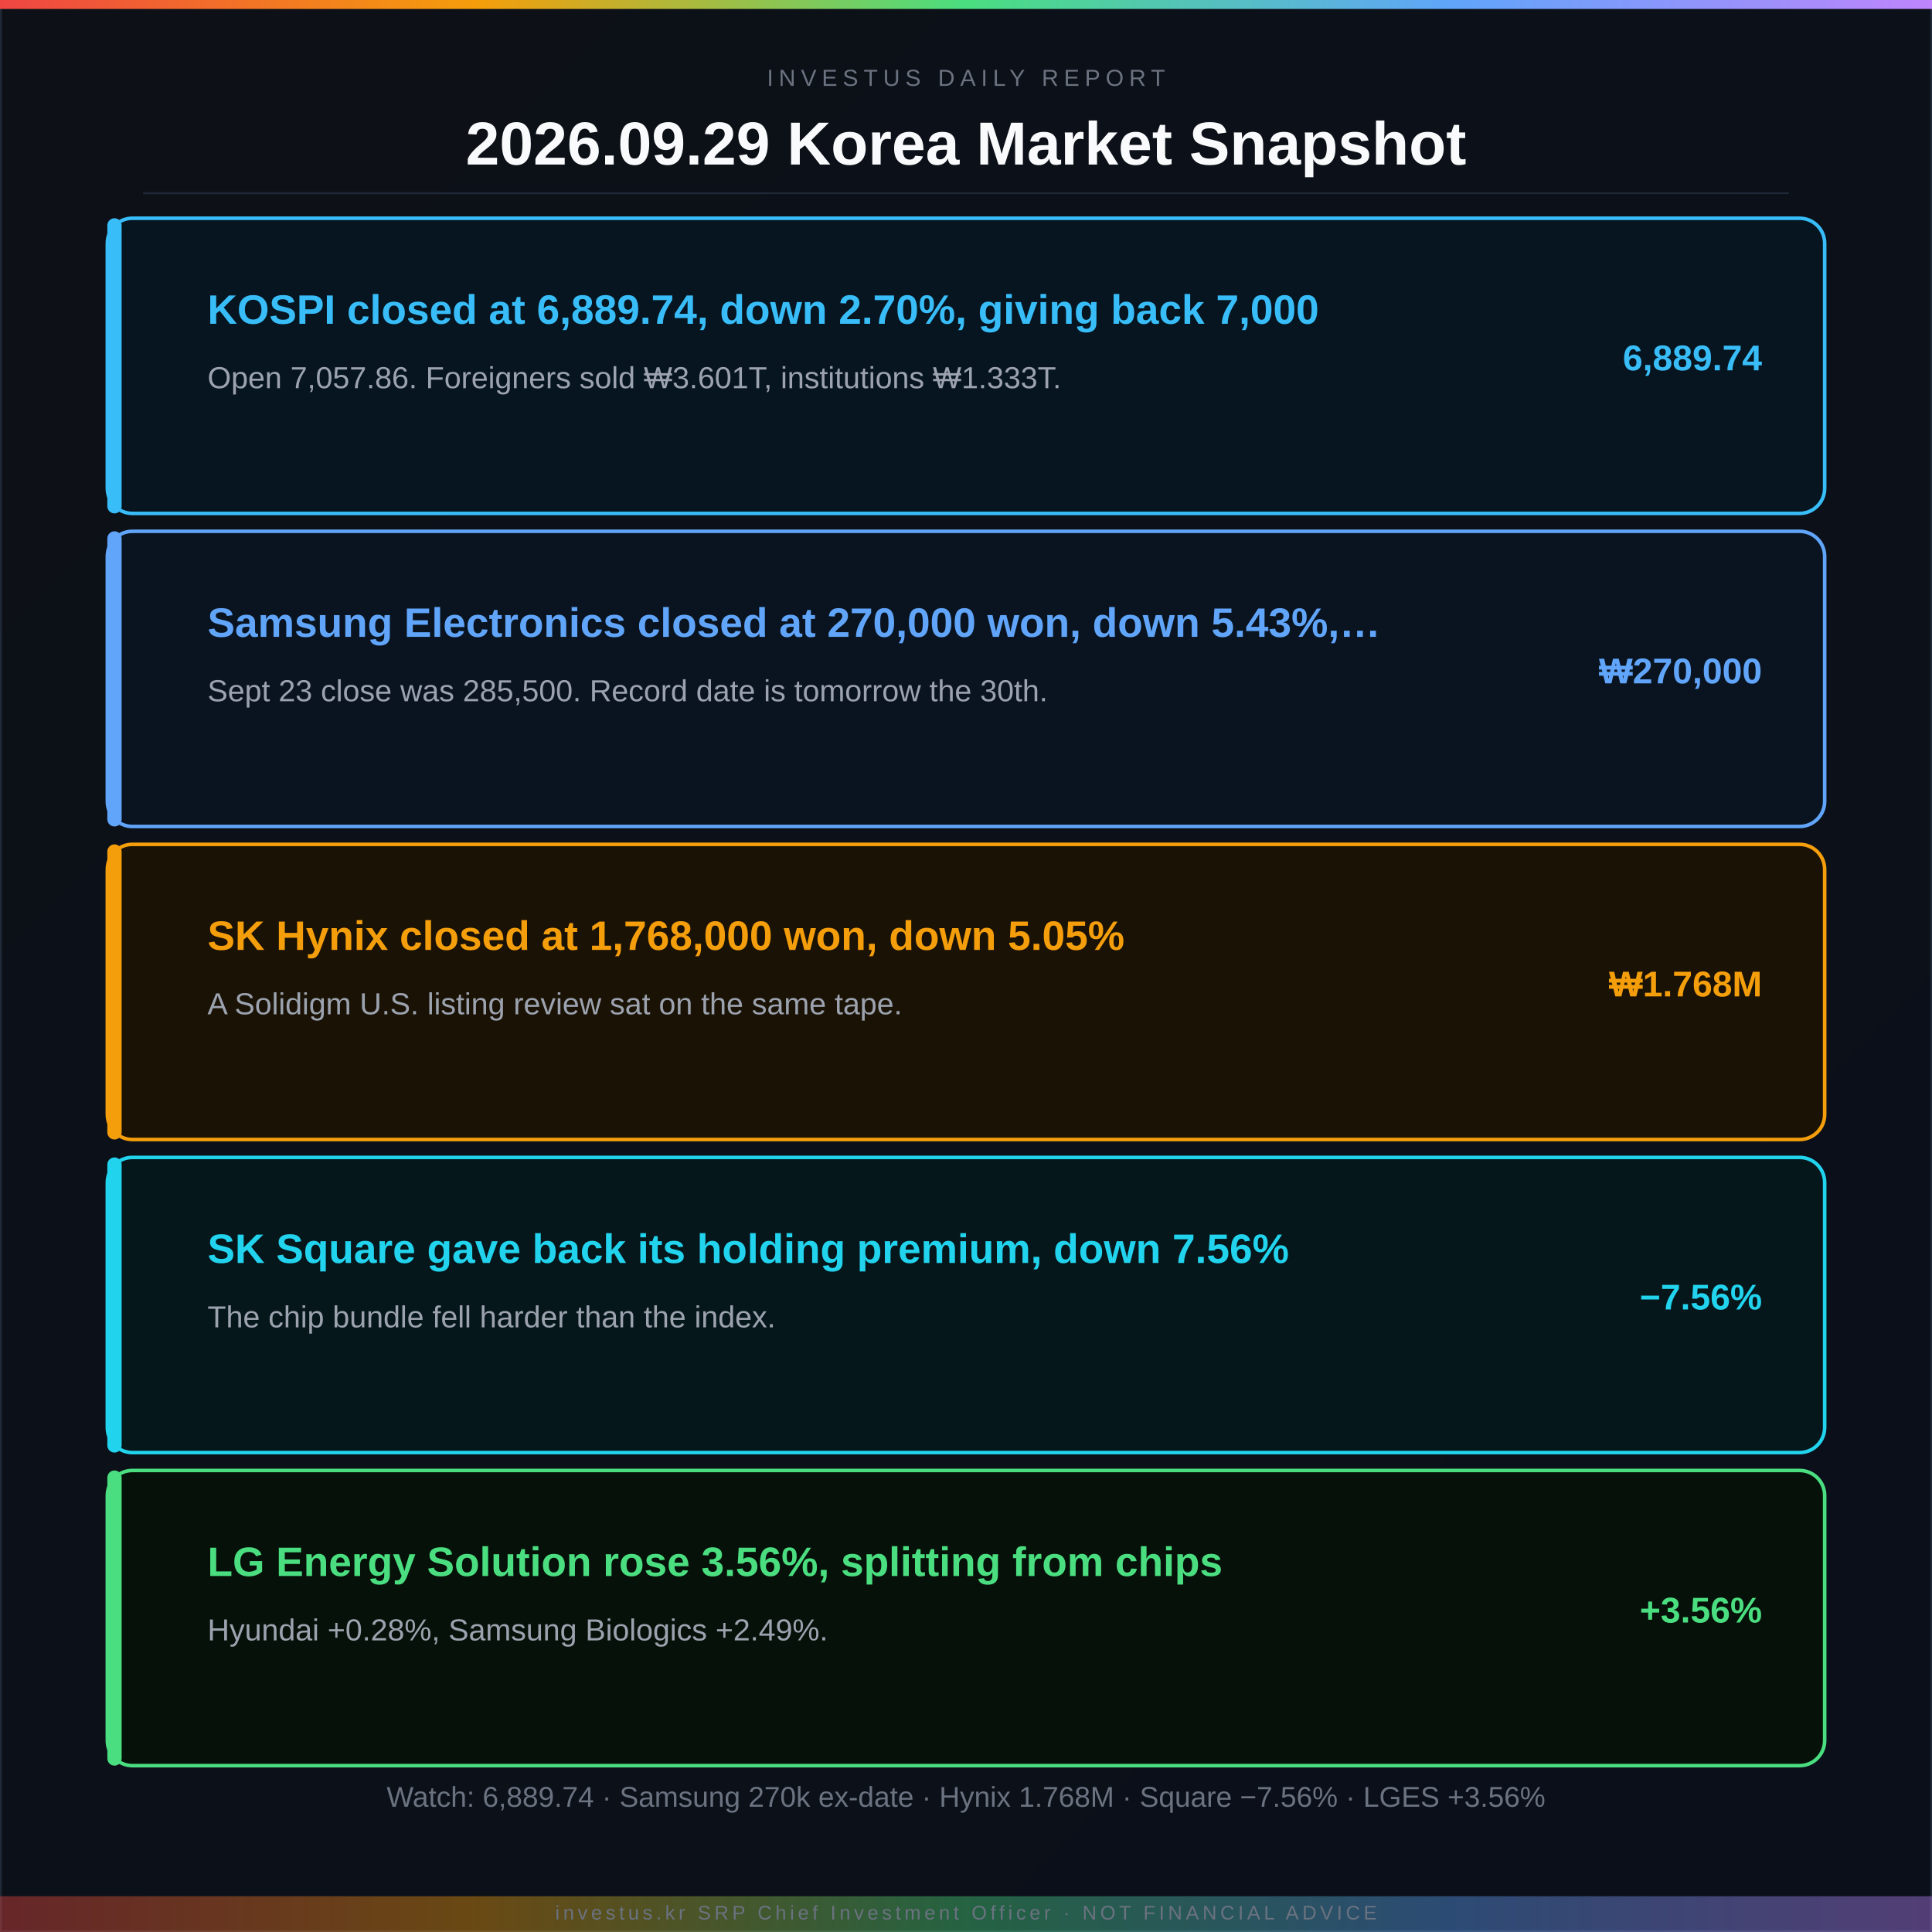
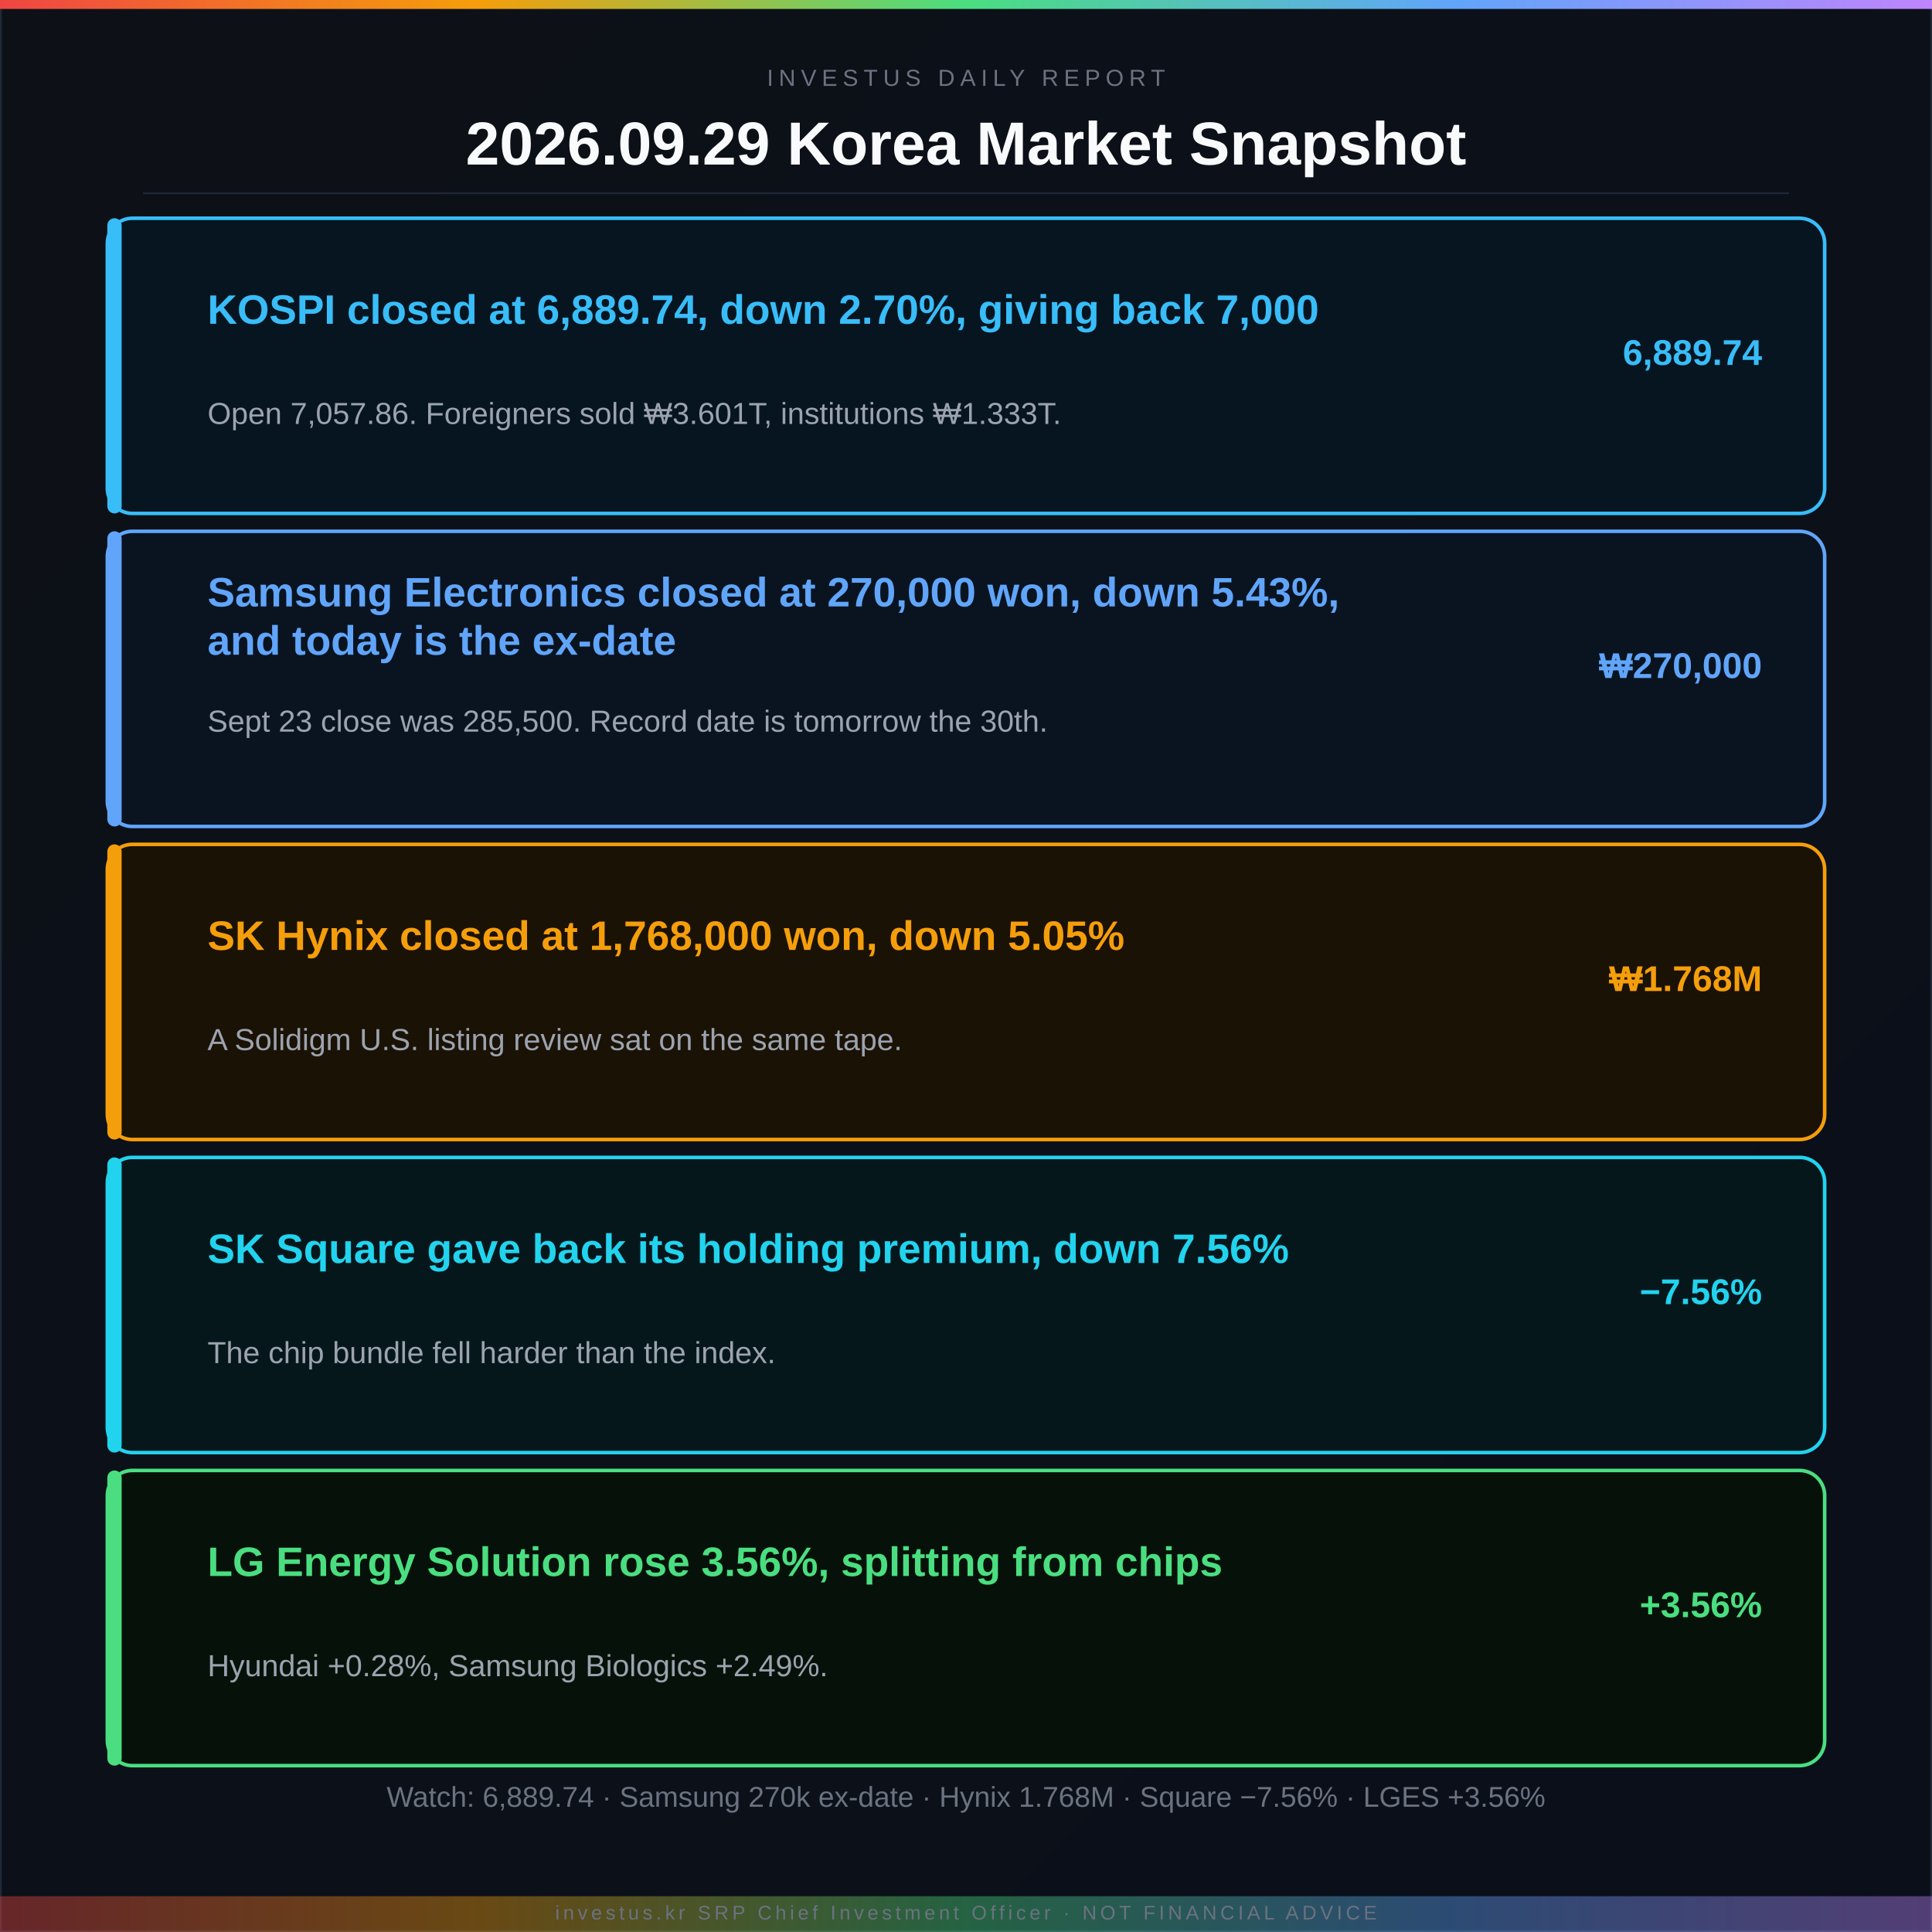
<svg xmlns="http://www.w3.org/2000/svg" viewBox="0 0 1080 1080" width="1080" height="1080">
  <defs>
    <linearGradient id="bg" x1="0%" y1="0%" x2="100%" y2="100%">
      <stop offset="0%" style="stop-color:#0d1117" />
      <stop offset="100%" style="stop-color:#0a0f1a" />
    </linearGradient>
    <linearGradient id="flow" x1="0%" y1="0%" x2="100%" y2="0%">
      <stop offset="0%" style="stop-color:#ef4444" />
      <stop offset="25%" style="stop-color:#f59e0b" />
      <stop offset="50%" style="stop-color:#4ade80" />
      <stop offset="75%" style="stop-color:#60a5fa" />
      <stop offset="100%" style="stop-color:#c084fc" />
    </linearGradient>
  </defs>
  <rect width="1080" height="1080" fill="url(#bg)" />
  <rect width="1080" height="1080" fill="none" stroke="#1f2937" stroke-width="2" />
  <rect x="0" y="0" width="1080" height="5" fill="url(#flow)" />
  <text x="540" y="48" font-family="Arial" font-size="13" fill="#6b7280" text-anchor="middle" letter-spacing="3">INVESTUS DAILY REPORT</text>
  <text x="540" y="92" font-family="Arial Black,Arial" font-size="34" font-weight="900" fill="#f9fafb" text-anchor="middle">2026.09.29 Korea Market Snapshot</text>
  <line x1="80" y1="108" x2="1000" y2="108" stroke="#1f2937" stroke-width="1" />
  <rect x="60" y="122" width="960" height="165" rx="14" fill="#061520" stroke="#38bdf8" stroke-width="2" />
  <rect x="60" y="122" width="8" height="165" rx="4" fill="#38bdf8" />
  <text x="116" y="181" font-family="Arial Black,Arial" font-size="23" font-weight="900" fill="#38bdf8">KOSPI closed at 6,889.74, down 2.70%, giving back 7,000</text>
-   <text x="116" y="217" font-family="Arial" font-size="17" fill="#9ca3af">Open 7,057.86. Foreigners sold ₩3.601T, institutions ₩1.333T.</text>
-   <text x="985" y="207" font-family="Arial Black,Arial" font-size="20" font-weight="900" fill="#38bdf8" text-anchor="end">6,889.74</text>
+   <text x="116" y="237" font-family="Arial" font-size="17" fill="#9ca3af">Open 7,057.86. Foreigners sold ₩3.601T, institutions ₩1.333T.</text>
+   <text x="985" y="204" font-family="Arial Black,Arial" font-size="20" font-weight="900" fill="#38bdf8" text-anchor="end">6,889.74</text>
  <rect x="60" y="297" width="960" height="165" rx="14" fill="#0a1420" stroke="#60a5fa" stroke-width="2" />
  <rect x="60" y="297" width="8" height="165" rx="4" fill="#60a5fa" />
-   <text x="116" y="356" font-family="Arial Black,Arial" font-size="23" font-weight="900" fill="#60a5fa">Samsung Electronics closed at 270,000 won, down 5.43%,…</text>
-   <text x="116" y="392" font-family="Arial" font-size="17" fill="#9ca3af">Sept 23 close was 285,500. Record date is tomorrow the 30th.</text>
-   <text x="985" y="382" font-family="Arial Black,Arial" font-size="20" font-weight="900" fill="#60a5fa" text-anchor="end">₩270,000</text>
+   <text x="116" y="339" font-family="Arial Black,Arial" font-size="23" font-weight="900" fill="#60a5fa">Samsung Electronics closed at 270,000 won, down 5.43%,</text>
+   <text x="116" y="366" font-family="Arial Black,Arial" font-size="23" font-weight="900" fill="#60a5fa">and today is the ex-date</text>
+   <text x="116" y="409" font-family="Arial" font-size="17" fill="#9ca3af">Sept 23 close was 285,500. Record date is tomorrow the 30th.</text>
+   <text x="985" y="379" font-family="Arial Black,Arial" font-size="20" font-weight="900" fill="#60a5fa" text-anchor="end">₩270,000</text>
  <rect x="60" y="472" width="960" height="165" rx="14" fill="#1a1205" stroke="#f59e0b" stroke-width="2" />
  <rect x="60" y="472" width="8" height="165" rx="4" fill="#f59e0b" />
  <text x="116" y="531" font-family="Arial Black,Arial" font-size="23" font-weight="900" fill="#f59e0b">SK Hynix closed at 1,768,000 won, down 5.05%</text>
-   <text x="116" y="567" font-family="Arial" font-size="17" fill="#9ca3af">A Solidigm U.S. listing review sat on the same tape.</text>
-   <text x="985" y="557" font-family="Arial Black,Arial" font-size="20" font-weight="900" fill="#f59e0b" text-anchor="end">₩1.768M</text>
+   <text x="116" y="587" font-family="Arial" font-size="17" fill="#9ca3af">A Solidigm U.S. listing review sat on the same tape.</text>
+   <text x="985" y="554" font-family="Arial Black,Arial" font-size="20" font-weight="900" fill="#f59e0b" text-anchor="end">₩1.768M</text>
  <rect x="60" y="647" width="960" height="165" rx="14" fill="#06171c" stroke="#22d3ee" stroke-width="2" />
  <rect x="60" y="647" width="8" height="165" rx="4" fill="#22d3ee" />
  <text x="116" y="706" font-family="Arial Black,Arial" font-size="23" font-weight="900" fill="#22d3ee">SK Square gave back its holding premium, down 7.56%</text>
-   <text x="116" y="742" font-family="Arial" font-size="17" fill="#9ca3af">The chip bundle fell harder than the index.</text>
-   <text x="985" y="732" font-family="Arial Black,Arial" font-size="20" font-weight="900" fill="#22d3ee" text-anchor="end">−7.56%</text>
+   <text x="116" y="762" font-family="Arial" font-size="17" fill="#9ca3af">The chip bundle fell harder than the index.</text>
+   <text x="985" y="729" font-family="Arial Black,Arial" font-size="20" font-weight="900" fill="#22d3ee" text-anchor="end">−7.56%</text>
  <rect x="60" y="822" width="960" height="165" rx="14" fill="#061209" stroke="#4ade80" stroke-width="2" />
  <rect x="60" y="822" width="8" height="165" rx="4" fill="#4ade80" />
  <text x="116" y="881" font-family="Arial Black,Arial" font-size="23" font-weight="900" fill="#4ade80">LG Energy Solution rose 3.56%, splitting from chips</text>
-   <text x="116" y="917" font-family="Arial" font-size="17" fill="#9ca3af">Hyundai +0.28%, Samsung Biologics +2.49%.</text>
-   <text x="985" y="907" font-family="Arial Black,Arial" font-size="20" font-weight="900" fill="#4ade80" text-anchor="end">+3.56%</text>
+   <text x="116" y="937" font-family="Arial" font-size="17" fill="#9ca3af">Hyundai +0.28%, Samsung Biologics +2.49%.</text>
+   <text x="985" y="904" font-family="Arial Black,Arial" font-size="20" font-weight="900" fill="#4ade80" text-anchor="end">+3.56%</text>
  <text x="540" y="1010" font-family="Arial" font-size="16" fill="#6b7280" text-anchor="middle">Watch: 6,889.74 · Samsung 270k ex-date · Hynix 1.768M · Square −7.56% · LGES +3.56%</text>
  <rect x="0" y="1060" width="1080" height="20" fill="url(#flow)" opacity=".4" />
  <text x="540" y="1073" font-family="Arial" font-size="11" fill="#6b7280" text-anchor="middle" letter-spacing="2">investus.kr SRP Chief Investment Officer · NOT FINANCIAL ADVICE</text>
</svg>
